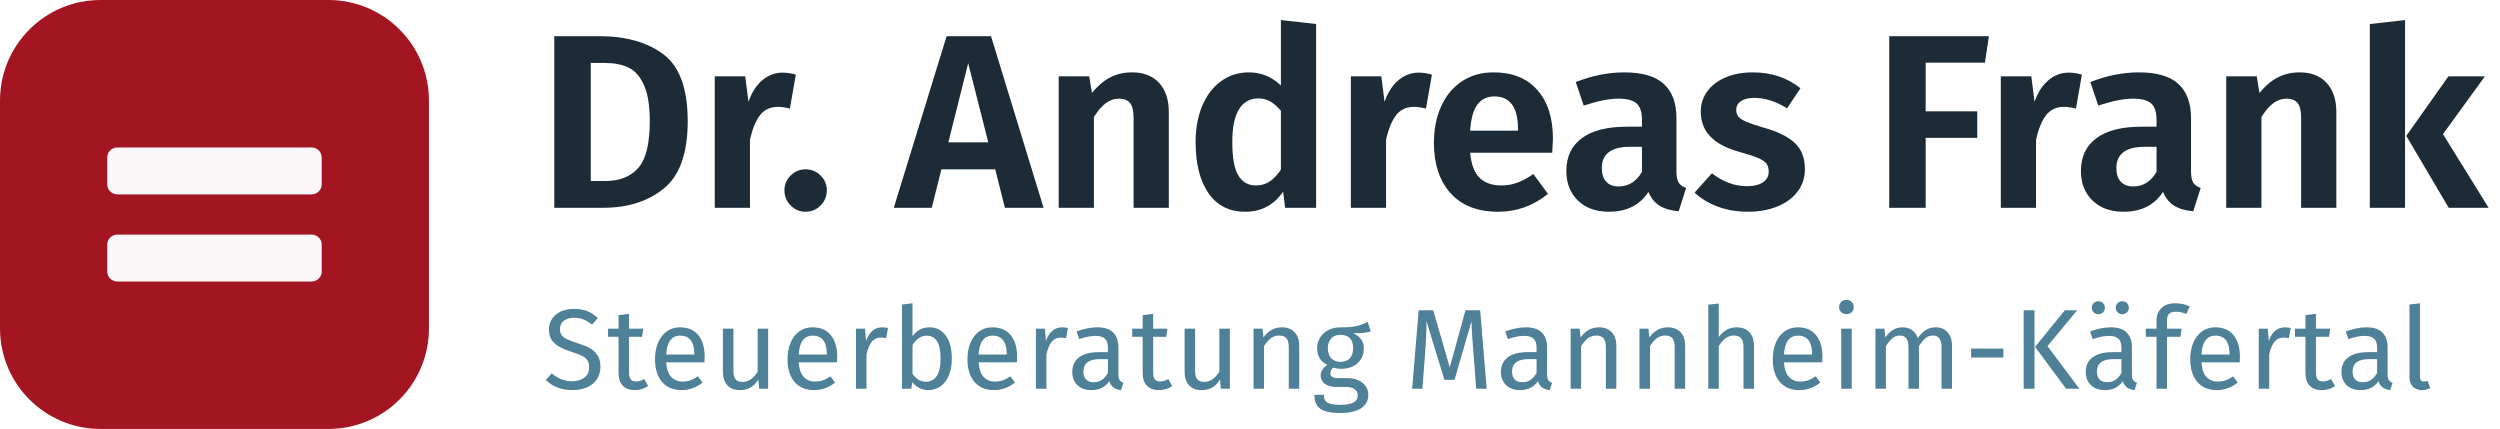
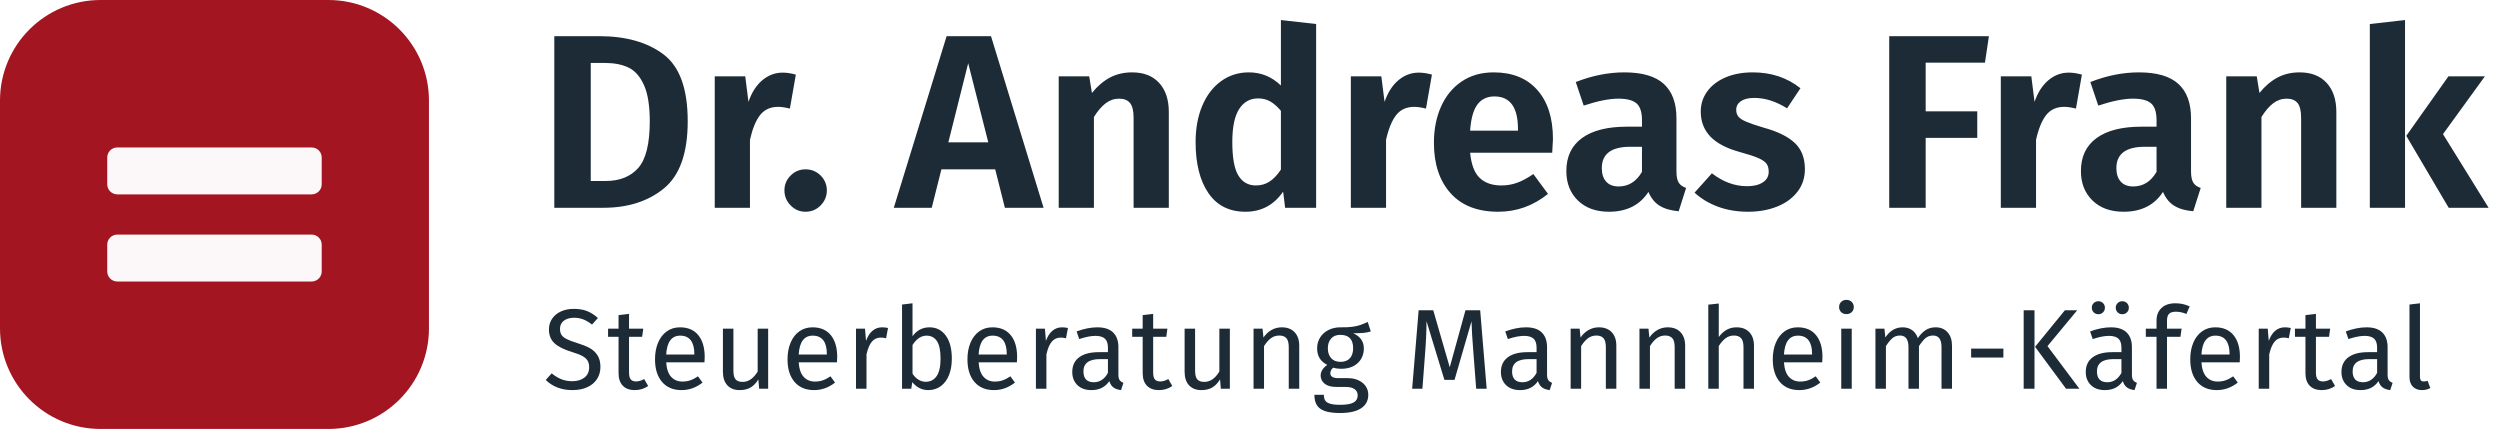
<svg xmlns="http://www.w3.org/2000/svg" viewBox="0 0 373.0 64" role="img" aria-labelledby="t">
  <rect width="64" height="64" rx="15" fill="#A31621" />
  <rect x="16" y="22" width="32" height="7" rx="1.5" fill="#FCF7F8" />
  <rect x="16" y="35" width="32" height="7" rx="1.5" fill="#FCF7F8" />
  <path fill="#1C2B36" d="M102.607 18.087Q102.607 25.191 99.073 28.096Q95.54 31.0 90.027 31.0H82.701V5.396H89.398Q95.392 5.396 98.999 8.116Q102.607 10.835 102.607 18.087ZM88.14 9.392V27.004H90.36Q93.505 27.004 95.225 25.062Q96.946 23.119 96.946 18.087Q96.946 14.609 96.076 12.685Q95.207 10.761 93.764 10.076Q92.321 9.392 90.249 9.392Z M118.739 11.131 117.851 16.2Q116.815 15.941 116.112 15.941Q114.373 15.941 113.411 17.162Q112.449 18.383 111.894 20.862V31.0H106.64V11.39H111.191L111.672 15.201Q112.375 13.129 113.725 11.982Q115.076 10.835 116.778 10.835Q117.666 10.835 118.739 11.131Z M123.364 28.41Q123.364 29.705 122.439 30.648Q121.514 31.592 120.182 31.592Q118.887 31.592 117.962 30.648Q117.037 29.705 117.037 28.41Q117.037 27.115 117.962 26.19Q118.887 25.265 120.182 25.265Q121.514 25.265 122.439 26.19Q123.364 27.115 123.364 28.41Z  M149.93 31.0 148.487 25.265H140.458L139.015 31.0H133.354L141.235 5.396H147.858L155.702 31.0ZM141.494 21.232H147.451L144.454 9.429Z M174.387 16.718V31.0H169.133V17.606Q169.133 16.015 168.596 15.368Q168.06 14.72 166.987 14.72Q165.877 14.72 164.971 15.405Q164.064 16.089 163.213 17.458V31.0H157.959V11.39H162.51L162.917 13.869Q164.138 12.352 165.6 11.575Q167.061 10.798 168.911 10.798Q171.501 10.798 172.944 12.371Q174.387 13.943 174.387 16.718Z M196.365 3.583V31.0H191.74L191.444 28.595Q189.372 31.592 185.82 31.592Q182.194 31.592 180.288 28.798Q178.383 26.005 178.383 21.195Q178.383 18.161 179.363 15.812Q180.344 13.462 182.157 12.13Q183.97 10.798 186.338 10.798Q189.076 10.798 191.111 12.759V2.991ZM191.111 25.302V16.533Q190.334 15.608 189.538 15.146Q188.743 14.683 187.707 14.683Q185.894 14.683 184.877 16.274Q183.859 17.865 183.859 21.195Q183.859 24.71 184.766 26.19Q185.672 27.67 187.374 27.67Q188.521 27.67 189.409 27.096Q190.297 26.523 191.111 25.302Z M213.644 11.131 212.756 16.2Q211.72 15.941 211.017 15.941Q209.278 15.941 208.316 17.162Q207.354 18.383 206.799 20.862V31.0H201.545V11.39H206.096L206.577 15.201Q207.28 13.129 208.63 11.982Q209.981 10.835 211.683 10.835Q212.571 10.835 213.644 11.131Z M231.589 22.786H219.342Q219.601 25.45 220.785 26.56Q221.969 27.67 224.004 27.67Q225.262 27.67 226.372 27.263Q227.482 26.856 228.777 25.968L230.96 28.928Q227.667 31.592 223.523 31.592Q218.898 31.592 216.419 28.817Q213.94 26.042 213.94 21.306Q213.94 18.309 214.994 15.923Q216.049 13.536 218.065 12.167Q220.082 10.798 222.857 10.798Q227.038 10.798 229.369 13.425Q231.7 16.052 231.7 20.751Q231.7 21.121 231.589 22.786ZM226.483 19.271Q226.483 14.387 222.968 14.387Q221.34 14.387 220.433 15.59Q219.527 16.792 219.342 19.493H226.483Z M251.569 28.04 250.459 31.518Q248.72 31.37 247.628 30.704Q246.537 30.038 245.945 28.632Q244.021 31.592 240.062 31.592Q237.139 31.592 235.418 29.909Q233.698 28.225 233.698 25.524Q233.698 22.305 236.029 20.603Q238.36 18.901 242.726 18.901H244.983V17.939Q244.983 16.126 244.169 15.423Q243.355 14.72 241.468 14.72Q239.396 14.72 236.288 15.756L235.104 12.241Q238.767 10.798 242.356 10.798Q246.352 10.798 248.239 12.519Q250.126 14.239 250.126 17.643V25.561Q250.126 26.708 250.459 27.244Q250.792 27.781 251.569 28.04ZM244.983 25.635V21.898H243.244Q238.989 21.898 238.989 25.08Q238.989 26.375 239.636 27.096Q240.284 27.818 241.505 27.818Q243.725 27.818 244.983 25.635Z M268.626 13.166 266.628 16.163Q264.149 14.609 261.744 14.609Q260.449 14.609 259.746 15.09Q259.043 15.571 259.043 16.385Q259.043 16.977 259.357 17.384Q259.672 17.791 260.541 18.161Q261.411 18.531 263.15 19.049Q266.258 19.9 267.775 21.325Q269.292 22.749 269.292 25.228Q269.292 27.189 268.163 28.632Q267.035 30.075 265.111 30.834Q263.187 31.592 260.819 31.592Q258.34 31.592 256.305 30.834Q254.27 30.075 252.827 28.743L255.417 25.857Q257.896 27.781 260.671 27.781Q262.151 27.781 263.02 27.207Q263.89 26.634 263.89 25.635Q263.89 24.858 263.557 24.414Q263.224 23.97 262.336 23.581Q261.448 23.193 259.561 22.675Q256.601 21.861 255.176 20.363Q253.752 18.864 253.752 16.644Q253.752 14.979 254.714 13.647Q255.676 12.315 257.433 11.557Q259.191 10.798 261.522 10.798Q265.666 10.798 268.626 13.166Z  M281.872 31.0V5.396H296.746L296.154 9.355H287.311V16.607H295.007V20.566H287.311V31.0Z M310.621 11.131 309.733 16.2Q308.697 15.941 307.994 15.941Q306.255 15.941 305.293 17.162Q304.331 18.383 303.776 20.862V31.0H298.522V11.39H303.073L303.554 15.201Q304.257 13.129 305.608 11.982Q306.958 10.835 308.66 10.835Q309.548 10.835 310.621 11.131Z M328.344 28.04 327.234 31.518Q325.495 31.37 324.404 30.704Q323.312 30.038 322.72 28.632Q320.796 31.592 316.837 31.592Q313.914 31.592 312.194 29.909Q310.473 28.225 310.473 25.524Q310.473 22.305 312.804 20.603Q315.135 18.901 319.501 18.901H321.758V17.939Q321.758 16.126 320.944 15.423Q320.13 14.72 318.243 14.72Q316.171 14.72 313.063 15.756L311.879 12.241Q315.542 10.798 319.131 10.798Q323.127 10.798 325.014 12.519Q326.901 14.239 326.901 17.643V25.561Q326.901 26.708 327.234 27.244Q327.567 27.781 328.344 28.04ZM321.758 25.635V21.898H320.019Q315.764 21.898 315.764 25.08Q315.764 26.375 316.412 27.096Q317.059 27.818 318.28 27.818Q320.5 27.818 321.758 25.635Z M348.583 16.718V31.0H343.329V17.606Q343.329 16.015 342.793 15.368Q342.256 14.72 341.183 14.72Q340.073 14.72 339.166 15.405Q338.26 16.089 337.409 17.458V31.0H332.155V11.39H336.706L337.113 13.869Q338.334 12.352 339.796 11.575Q341.257 10.798 343.107 10.798Q345.697 10.798 347.14 12.371Q348.583 13.943 348.583 16.718Z M358.832 2.991V31.0H353.578V3.583ZM370.746 11.39 364.493 20.011 371.301 31.0H365.344L359.017 20.27L365.307 11.39Z" />
-   <path fill="#4E8098" d="M89.211 47.443 88.327 48.429Q87.664 47.902 87.026 47.656Q86.389 47.409 85.658 47.409Q84.74 47.409 84.145 47.834Q83.55 48.259 83.55 49.075Q83.55 49.585 83.754 49.933Q83.958 50.282 84.511 50.571Q85.063 50.86 86.117 51.183Q87.222 51.523 87.953 51.914Q88.684 52.305 89.135 52.993Q89.585 53.682 89.585 54.736Q89.585 55.756 89.084 56.538Q88.582 57.32 87.638 57.762Q86.695 58.204 85.403 58.204Q82.972 58.204 81.425 56.691L82.309 55.705Q83.023 56.283 83.754 56.581Q84.485 56.878 85.386 56.878Q86.474 56.878 87.188 56.343Q87.902 55.807 87.902 54.787Q87.902 54.209 87.681 53.827Q87.46 53.444 86.924 53.138Q86.389 52.832 85.369 52.526Q83.567 51.982 82.734 51.217Q81.901 50.452 81.901 49.143Q81.901 48.259 82.368 47.562Q82.836 46.865 83.678 46.474Q84.519 46.083 85.59 46.083Q86.763 46.083 87.596 46.414Q88.429 46.746 89.211 47.443Z M96.708 57.592Q95.824 58.204 94.702 58.204Q93.563 58.204 92.925 57.55Q92.288 56.895 92.288 55.654V50.248H90.724V49.041H92.288V47.018L93.852 46.831V49.041H95.977L95.807 50.248H93.852V55.586Q93.852 56.283 94.099 56.597Q94.345 56.912 94.923 56.912Q95.45 56.912 96.113 56.555Z M105.106 54.056H99.394Q99.496 55.535 100.142 56.232Q100.788 56.929 101.808 56.929Q102.454 56.929 102.998 56.742Q103.542 56.555 104.137 56.147L104.817 57.082Q103.389 58.204 101.689 58.204Q99.819 58.204 98.773 56.98Q97.728 55.756 97.728 53.614Q97.728 52.22 98.178 51.141Q98.629 50.061 99.471 49.449Q100.312 48.837 101.451 48.837Q103.236 48.837 104.188 50.01Q105.14 51.183 105.14 53.257Q105.14 53.648 105.106 54.056ZM103.593 52.798Q103.593 51.472 103.066 50.775Q102.539 50.078 101.485 50.078Q99.564 50.078 99.394 52.9H103.593Z M114.609 58.0H113.266L113.147 56.606Q112.637 57.439 111.974 57.822Q111.311 58.204 110.359 58.204Q109.186 58.204 108.523 57.49Q107.86 56.776 107.86 55.467V49.041H109.424V55.297Q109.424 56.215 109.747 56.597Q110.07 56.98 110.801 56.98Q112.11 56.98 113.045 55.433V49.041H114.609Z M124.877 54.056H119.165Q119.267 55.535 119.913 56.232Q120.559 56.929 121.579 56.929Q122.225 56.929 122.769 56.742Q123.313 56.555 123.908 56.147L124.588 57.082Q123.16 58.204 121.46 58.204Q119.59 58.204 118.544 56.98Q117.499 55.756 117.499 53.614Q117.499 52.22 117.95 51.141Q118.4 50.061 119.242 49.449Q120.083 48.837 121.222 48.837Q123.007 48.837 123.959 50.01Q124.911 51.183 124.911 53.257Q124.911 53.648 124.877 54.056ZM123.364 52.798Q123.364 51.472 122.837 50.775Q122.31 50.078 121.256 50.078Q119.335 50.078 119.165 52.9H123.364Z M132.493 48.939 132.204 50.469Q131.796 50.367 131.422 50.367Q130.589 50.367 130.079 50.979Q129.569 51.591 129.28 52.883V58.0H127.716V49.041H129.059L129.212 50.86Q129.569 49.857 130.181 49.347Q130.793 48.837 131.609 48.837Q132.085 48.837 132.493 48.939Z M142.013 53.512Q142.013 54.906 141.588 55.968Q141.163 57.031 140.364 57.617Q139.565 58.204 138.494 58.204Q137.083 58.204 136.114 57.014L135.961 58.0H134.584V45.437L136.148 45.25V50.163Q137.117 48.837 138.681 48.837Q140.211 48.837 141.112 50.07Q142.013 51.302 142.013 53.512ZM140.33 53.512Q140.33 51.693 139.786 50.886Q139.242 50.078 138.239 50.078Q137.049 50.078 136.148 51.472V55.756Q136.505 56.317 137.024 56.64Q137.542 56.963 138.12 56.963Q139.157 56.963 139.743 56.121Q140.33 55.28 140.33 53.512Z M151.72 54.056H146.008Q146.11 55.535 146.756 56.232Q147.402 56.929 148.422 56.929Q149.068 56.929 149.612 56.742Q150.156 56.555 150.751 56.147L151.431 57.082Q150.003 58.204 148.303 58.204Q146.433 58.204 145.387 56.98Q144.342 55.756 144.342 53.614Q144.342 52.22 144.792 51.141Q145.243 50.061 146.084 49.449Q146.926 48.837 148.065 48.837Q149.85 48.837 150.802 50.01Q151.754 51.183 151.754 53.257Q151.754 53.648 151.72 54.056ZM150.207 52.798Q150.207 51.472 149.68 50.775Q149.153 50.078 148.099 50.078Q146.178 50.078 146.008 52.9H150.207Z M159.336 48.939 159.047 50.469Q158.639 50.367 158.265 50.367Q157.432 50.367 156.922 50.979Q156.412 51.591 156.123 52.883V58.0H154.559V49.041H155.902L156.055 50.86Q156.412 49.857 157.024 49.347Q157.636 48.837 158.452 48.837Q158.928 48.837 159.336 48.939Z M167.615 57.116 167.258 58.204Q166.561 58.119 166.136 57.813Q165.711 57.507 165.507 56.861Q164.606 58.204 162.838 58.204Q161.512 58.204 160.747 57.456Q159.982 56.708 159.982 55.501Q159.982 54.073 161.01 53.308Q162.039 52.543 163.926 52.543H165.303V51.88Q165.303 50.928 164.844 50.52Q164.385 50.112 163.433 50.112Q162.447 50.112 161.019 50.588L160.628 49.449Q162.294 48.837 163.722 48.837Q165.303 48.837 166.085 49.611Q166.867 50.384 166.867 51.812V55.909Q166.867 56.453 167.054 56.716Q167.241 56.98 167.615 57.116ZM165.303 55.637V53.58H164.13Q161.648 53.58 161.648 55.416Q161.648 56.215 162.039 56.623Q162.43 57.031 163.195 57.031Q164.538 57.031 165.303 55.637Z M174.908 57.592Q174.024 58.204 172.902 58.204Q171.763 58.204 171.126 57.55Q170.488 56.895 170.488 55.654V50.248H168.924V49.041H170.488V47.018L172.052 46.831V49.041H174.177L174.007 50.248H172.052V55.586Q172.052 56.283 172.299 56.597Q172.545 56.912 173.123 56.912Q173.65 56.912 174.313 56.555Z M183.493 58.0H182.15L182.031 56.606Q181.521 57.439 180.858 57.822Q180.195 58.204 179.243 58.204Q178.07 58.204 177.407 57.49Q176.744 56.776 176.744 55.467V49.041H178.308V55.297Q178.308 56.215 178.631 56.597Q178.954 56.98 179.685 56.98Q180.994 56.98 181.929 55.433V49.041H183.493Z M193.846 51.574V58.0H192.282V51.795Q192.282 50.843 191.925 50.452Q191.568 50.061 190.871 50.061Q190.157 50.061 189.613 50.469Q189.069 50.877 188.593 51.642V58.0H187.029V49.041H188.372L188.508 50.367Q188.984 49.653 189.689 49.245Q190.395 48.837 191.245 48.837Q192.469 48.837 193.157 49.568Q193.846 50.299 193.846 51.574Z M204.522 49.449Q204.012 49.619 203.4 49.67Q202.788 49.721 201.904 49.721Q203.485 50.435 203.485 51.982Q203.485 53.325 202.567 54.175Q201.649 55.025 200.068 55.025Q199.456 55.025 198.929 54.855Q198.725 54.991 198.606 55.221Q198.487 55.45 198.487 55.688Q198.487 56.419 199.66 56.419H201.088Q201.989 56.419 202.686 56.742Q203.383 57.065 203.766 57.626Q204.148 58.187 204.148 58.901Q204.148 60.21 203.077 60.916Q202.006 61.621 199.949 61.621Q198.504 61.621 197.663 61.324Q196.821 61.026 196.464 60.431Q196.107 59.836 196.107 58.901H197.518Q197.518 59.445 197.722 59.76Q197.926 60.074 198.453 60.236Q198.98 60.397 199.949 60.397Q201.36 60.397 201.964 60.049Q202.567 59.7 202.567 59.003Q202.567 58.374 202.091 58.051Q201.615 57.728 200.765 57.728H199.354Q198.215 57.728 197.629 57.243Q197.042 56.759 197.042 56.028Q197.042 55.586 197.297 55.178Q197.552 54.77 198.028 54.447Q197.246 54.039 196.881 53.436Q196.515 52.832 196.515 51.965Q196.515 51.064 196.966 50.35Q197.416 49.636 198.207 49.236Q198.997 48.837 199.966 48.837Q201.02 48.854 201.734 48.761Q202.448 48.667 202.916 48.505Q203.383 48.344 204.063 48.038ZM198.113 51.965Q198.113 52.883 198.606 53.436Q199.099 53.988 200 53.988Q200.918 53.988 201.403 53.453Q201.887 52.917 201.887 51.948Q201.887 49.959 199.966 49.959Q199.082 49.959 198.598 50.511Q198.113 51.064 198.113 51.965Z  M221.811 58.0H220.247L219.839 52.713Q219.584 49.602 219.55 47.936L217.017 56.674H215.504L212.835 47.919Q212.835 50.044 212.614 52.832L212.223 58.0H210.693L211.662 46.287H213.838L216.303 54.804L218.649 46.287H220.842Z M231.569 57.116 231.212 58.204Q230.515 58.119 230.09 57.813Q229.665 57.507 229.461 56.861Q228.56 58.204 226.792 58.204Q225.466 58.204 224.701 57.456Q223.936 56.708 223.936 55.501Q223.936 54.073 224.965 53.308Q225.993 52.543 227.88 52.543H229.257V51.88Q229.257 50.928 228.798 50.52Q228.339 50.112 227.387 50.112Q226.401 50.112 224.973 50.588L224.582 49.449Q226.248 48.837 227.676 48.837Q229.257 48.837 230.039 49.611Q230.821 50.384 230.821 51.812V55.909Q230.821 56.453 231.008 56.716Q231.195 56.98 231.569 57.116ZM229.257 55.637V53.58H228.084Q225.602 53.58 225.602 55.416Q225.602 56.215 225.993 56.623Q226.384 57.031 227.149 57.031Q228.492 57.031 229.257 55.637Z M241.157 51.574V58.0H239.593V51.795Q239.593 50.843 239.236 50.452Q238.879 50.061 238.182 50.061Q237.468 50.061 236.924 50.469Q236.38 50.877 235.904 51.642V58.0H234.34V49.041H235.683L235.819 50.367Q236.295 49.653 237.001 49.245Q237.706 48.837 238.556 48.837Q239.78 48.837 240.469 49.568Q241.157 50.299 241.157 51.574Z M251.425 51.574V58.0H249.861V51.795Q249.861 50.843 249.504 50.452Q249.147 50.061 248.45 50.061Q247.736 50.061 247.192 50.469Q246.648 50.877 246.172 51.642V58.0H244.608V49.041H245.951L246.087 50.367Q246.563 49.653 247.269 49.245Q247.974 48.837 248.824 48.837Q250.048 48.837 250.737 49.568Q251.425 50.299 251.425 51.574Z M261.693 51.574V58.0H260.129V51.795Q260.129 50.843 259.764 50.452Q259.398 50.061 258.701 50.061Q258.004 50.061 257.46 50.469Q256.916 50.877 256.44 51.625V58.0H254.876V45.454L256.44 45.284V50.282Q257.494 48.837 259.092 48.837Q260.316 48.837 261.005 49.568Q261.693 50.299 261.693 51.574Z M271.876 54.056H266.164Q266.266 55.535 266.912 56.232Q267.558 56.929 268.578 56.929Q269.224 56.929 269.768 56.742Q270.312 56.555 270.907 56.147L271.587 57.082Q270.159 58.204 268.459 58.204Q266.589 58.204 265.543 56.98Q264.498 55.756 264.498 53.614Q264.498 52.22 264.948 51.141Q265.399 50.061 266.24 49.449Q267.082 48.837 268.221 48.837Q270.006 48.837 270.958 50.01Q271.91 51.183 271.91 53.257Q271.91 53.648 271.876 54.056ZM270.363 52.798Q270.363 51.472 269.836 50.775Q269.309 50.078 268.255 50.078Q266.334 50.078 266.164 52.9H270.363Z M276.279 49.041V58.0H274.715V49.041ZM276.585 45.811Q276.585 46.27 276.279 46.567Q275.973 46.865 275.48 46.865Q275.004 46.865 274.698 46.567Q274.392 46.27 274.392 45.811Q274.392 45.352 274.698 45.046Q275.004 44.74 275.48 44.74Q275.973 44.74 276.279 45.046Q276.585 45.352 276.585 45.811Z M291.239 51.574V58.0H289.675V51.795Q289.675 50.061 288.417 50.061Q287.754 50.061 287.295 50.444Q286.836 50.826 286.309 51.642V58.0H284.745V51.795Q284.745 50.061 283.487 50.061Q282.807 50.061 282.348 50.452Q281.889 50.843 281.379 51.642V58.0H279.815V49.041H281.158L281.294 50.35Q282.297 48.837 283.878 48.837Q284.711 48.837 285.298 49.262Q285.884 49.687 286.139 50.452Q286.666 49.67 287.304 49.254Q287.941 48.837 288.808 48.837Q289.913 48.837 290.576 49.577Q291.239 50.316 291.239 51.574Z M294.095 53.342V52.016H298.906V53.342Z M303.547 46.287V58.0H301.932V46.287ZM309.922 46.287 305.485 51.642 310.245 58.0H308.256L303.632 51.744L308.086 46.287Z M318.83 57.116 318.473 58.204Q317.776 58.119 317.351 57.813Q316.926 57.507 316.722 56.861Q315.821 58.204 314.053 58.204Q312.727 58.204 311.962 57.456Q311.197 56.708 311.197 55.501Q311.197 54.073 312.226 53.308Q313.254 52.543 315.141 52.543H316.518V51.88Q316.518 50.928 316.059 50.52Q315.6 50.112 314.648 50.112Q313.662 50.112 312.234 50.588L311.843 49.449Q313.509 48.837 314.937 48.837Q316.518 48.837 317.3 49.611Q318.082 50.384 318.082 51.812V55.909Q318.082 56.453 318.269 56.716Q318.456 56.98 318.83 57.116ZM316.518 55.637V53.58H315.345Q312.863 53.58 312.863 55.416Q312.863 56.215 313.254 56.623Q313.645 57.031 314.41 57.031Q315.753 57.031 316.518 55.637ZM314.053 45.913Q314.053 46.321 313.773 46.602Q313.492 46.882 313.084 46.882Q312.659 46.882 312.379 46.602Q312.098 46.321 312.098 45.913Q312.098 45.505 312.379 45.224Q312.659 44.944 313.084 44.944Q313.492 44.944 313.773 45.224Q314.053 45.505 314.053 45.913ZM317.623 45.913Q317.623 46.321 317.343 46.602Q317.062 46.882 316.637 46.882Q316.229 46.882 315.949 46.602Q315.668 46.321 315.668 45.913Q315.668 45.505 315.949 45.224Q316.229 44.944 316.637 44.944Q317.062 44.944 317.343 45.224Q317.623 45.505 317.623 45.913Z M323.318 47.8V49.041H325.494L325.324 50.248H323.318V58.0H321.754V50.248H320.156V49.041H321.754V47.817Q321.754 46.661 322.493 45.956Q323.233 45.25 324.559 45.25Q325.171 45.25 325.655 45.361Q326.14 45.471 326.701 45.709L326.208 46.848Q325.443 46.508 324.644 46.508Q323.93 46.508 323.624 46.822Q323.318 47.137 323.318 47.8Z M334.164 54.056H328.452Q328.554 55.535 329.2 56.232Q329.846 56.929 330.866 56.929Q331.512 56.929 332.056 56.742Q332.6 56.555 333.195 56.147L333.875 57.082Q332.447 58.204 330.747 58.204Q328.877 58.204 327.832 56.98Q326.786 55.756 326.786 53.614Q326.786 52.22 327.236 51.141Q327.687 50.061 328.529 49.449Q329.37 48.837 330.509 48.837Q332.294 48.837 333.246 50.01Q334.198 51.183 334.198 53.257Q334.198 53.648 334.164 54.056ZM332.651 52.798Q332.651 51.472 332.124 50.775Q331.597 50.078 330.543 50.078Q328.622 50.078 328.452 52.9H332.651Z M341.78 48.939 341.491 50.469Q341.083 50.367 340.709 50.367Q339.876 50.367 339.366 50.979Q338.856 51.591 338.567 52.883V58.0H337.003V49.041H338.346L338.499 50.86Q338.856 49.857 339.468 49.347Q340.08 48.837 340.896 48.837Q341.372 48.837 341.78 48.939Z M348.393 57.592Q347.509 58.204 346.387 58.204Q345.248 58.204 344.611 57.55Q343.973 56.895 343.973 55.654V50.248H342.409V49.041H343.973V47.018L345.537 46.831V49.041H347.662L347.492 50.248H345.537V55.586Q345.537 56.283 345.784 56.597Q346.03 56.912 346.608 56.912Q347.135 56.912 347.798 56.555Z M356.978 57.116 356.621 58.204Q355.924 58.119 355.499 57.813Q355.074 57.507 354.87 56.861Q353.969 58.204 352.201 58.204Q350.875 58.204 350.11 57.456Q349.345 56.708 349.345 55.501Q349.345 54.073 350.374 53.308Q351.402 52.543 353.289 52.543H354.666V51.88Q354.666 50.928 354.207 50.52Q353.748 50.112 352.796 50.112Q351.81 50.112 350.382 50.588L349.991 49.449Q351.657 48.837 353.085 48.837Q354.666 48.837 355.448 49.611Q356.23 50.384 356.23 51.812V55.909Q356.23 56.453 356.417 56.716Q356.604 56.98 356.978 57.116ZM354.666 55.637V53.58H353.493Q351.011 53.58 351.011 55.416Q351.011 56.215 351.402 56.623Q351.793 57.031 352.558 57.031Q353.901 57.031 354.666 55.637Z M359.494 56.232V45.437L361.058 45.25V56.198Q361.058 56.572 361.185 56.742Q361.313 56.912 361.619 56.912Q361.942 56.912 362.197 56.81L362.605 57.898Q362.044 58.204 361.364 58.204Q360.497 58.204 359.995 57.686Q359.494 57.167 359.494 56.232Z" />
+   <path fill="#1C2B36" d="M89.211 47.443 88.327 48.429Q87.664 47.902 87.026 47.656Q86.389 47.409 85.658 47.409Q84.74 47.409 84.145 47.834Q83.55 48.259 83.55 49.075Q83.55 49.585 83.754 49.933Q83.958 50.282 84.511 50.571Q85.063 50.86 86.117 51.183Q87.222 51.523 87.953 51.914Q88.684 52.305 89.135 52.993Q89.585 53.682 89.585 54.736Q89.585 55.756 89.084 56.538Q88.582 57.32 87.638 57.762Q86.695 58.204 85.403 58.204Q82.972 58.204 81.425 56.691L82.309 55.705Q83.023 56.283 83.754 56.581Q84.485 56.878 85.386 56.878Q86.474 56.878 87.188 56.343Q87.902 55.807 87.902 54.787Q87.902 54.209 87.681 53.827Q87.46 53.444 86.924 53.138Q86.389 52.832 85.369 52.526Q83.567 51.982 82.734 51.217Q81.901 50.452 81.901 49.143Q81.901 48.259 82.368 47.562Q82.836 46.865 83.678 46.474Q84.519 46.083 85.59 46.083Q86.763 46.083 87.596 46.414Q88.429 46.746 89.211 47.443Z M96.708 57.592Q95.824 58.204 94.702 58.204Q93.563 58.204 92.925 57.55Q92.288 56.895 92.288 55.654V50.248H90.724V49.041H92.288V47.018L93.852 46.831V49.041H95.977L95.807 50.248H93.852V55.586Q93.852 56.283 94.099 56.597Q94.345 56.912 94.923 56.912Q95.45 56.912 96.113 56.555Z M105.106 54.056H99.394Q99.496 55.535 100.142 56.232Q100.788 56.929 101.808 56.929Q102.454 56.929 102.998 56.742Q103.542 56.555 104.137 56.147L104.817 57.082Q103.389 58.204 101.689 58.204Q99.819 58.204 98.773 56.98Q97.728 55.756 97.728 53.614Q97.728 52.22 98.178 51.141Q98.629 50.061 99.471 49.449Q100.312 48.837 101.451 48.837Q103.236 48.837 104.188 50.01Q105.14 51.183 105.14 53.257Q105.14 53.648 105.106 54.056ZM103.593 52.798Q103.593 51.472 103.066 50.775Q102.539 50.078 101.485 50.078Q99.564 50.078 99.394 52.9H103.593Z M114.609 58.0H113.266L113.147 56.606Q112.637 57.439 111.974 57.822Q111.311 58.204 110.359 58.204Q109.186 58.204 108.523 57.49Q107.86 56.776 107.86 55.467V49.041H109.424V55.297Q109.424 56.215 109.747 56.597Q110.07 56.98 110.801 56.98Q112.11 56.98 113.045 55.433V49.041H114.609Z M124.877 54.056H119.165Q119.267 55.535 119.913 56.232Q120.559 56.929 121.579 56.929Q122.225 56.929 122.769 56.742Q123.313 56.555 123.908 56.147L124.588 57.082Q123.16 58.204 121.46 58.204Q119.59 58.204 118.544 56.98Q117.499 55.756 117.499 53.614Q117.499 52.22 117.95 51.141Q118.4 50.061 119.242 49.449Q120.083 48.837 121.222 48.837Q123.007 48.837 123.959 50.01Q124.911 51.183 124.911 53.257Q124.911 53.648 124.877 54.056ZM123.364 52.798Q123.364 51.472 122.837 50.775Q122.31 50.078 121.256 50.078Q119.335 50.078 119.165 52.9H123.364Z M132.493 48.939 132.204 50.469Q131.796 50.367 131.422 50.367Q130.589 50.367 130.079 50.979Q129.569 51.591 129.28 52.883V58.0H127.716V49.041H129.059L129.212 50.86Q129.569 49.857 130.181 49.347Q130.793 48.837 131.609 48.837Q132.085 48.837 132.493 48.939Z M142.013 53.512Q142.013 54.906 141.588 55.968Q141.163 57.031 140.364 57.617Q139.565 58.204 138.494 58.204Q137.083 58.204 136.114 57.014L135.961 58.0H134.584V45.437L136.148 45.25V50.163Q137.117 48.837 138.681 48.837Q140.211 48.837 141.112 50.07Q142.013 51.302 142.013 53.512ZM140.33 53.512Q140.33 51.693 139.786 50.886Q139.242 50.078 138.239 50.078Q137.049 50.078 136.148 51.472V55.756Q136.505 56.317 137.024 56.64Q137.542 56.963 138.12 56.963Q139.157 56.963 139.743 56.121Q140.33 55.28 140.33 53.512Z M151.72 54.056H146.008Q146.11 55.535 146.756 56.232Q147.402 56.929 148.422 56.929Q149.068 56.929 149.612 56.742Q150.156 56.555 150.751 56.147L151.431 57.082Q150.003 58.204 148.303 58.204Q146.433 58.204 145.387 56.98Q144.342 55.756 144.342 53.614Q144.342 52.22 144.792 51.141Q145.243 50.061 146.084 49.449Q146.926 48.837 148.065 48.837Q149.85 48.837 150.802 50.01Q151.754 51.183 151.754 53.257Q151.754 53.648 151.72 54.056ZM150.207 52.798Q150.207 51.472 149.68 50.775Q149.153 50.078 148.099 50.078Q146.178 50.078 146.008 52.9H150.207Z M159.336 48.939 159.047 50.469Q158.639 50.367 158.265 50.367Q157.432 50.367 156.922 50.979Q156.412 51.591 156.123 52.883V58.0H154.559V49.041H155.902L156.055 50.86Q156.412 49.857 157.024 49.347Q157.636 48.837 158.452 48.837Q158.928 48.837 159.336 48.939Z M167.615 57.116 167.258 58.204Q166.561 58.119 166.136 57.813Q165.711 57.507 165.507 56.861Q164.606 58.204 162.838 58.204Q161.512 58.204 160.747 57.456Q159.982 56.708 159.982 55.501Q159.982 54.073 161.01 53.308Q162.039 52.543 163.926 52.543H165.303V51.88Q165.303 50.928 164.844 50.52Q164.385 50.112 163.433 50.112Q162.447 50.112 161.019 50.588L160.628 49.449Q162.294 48.837 163.722 48.837Q165.303 48.837 166.085 49.611Q166.867 50.384 166.867 51.812V55.909Q166.867 56.453 167.054 56.716Q167.241 56.98 167.615 57.116ZM165.303 55.637V53.58H164.13Q161.648 53.58 161.648 55.416Q161.648 56.215 162.039 56.623Q162.43 57.031 163.195 57.031Q164.538 57.031 165.303 55.637Z M174.908 57.592Q174.024 58.204 172.902 58.204Q171.763 58.204 171.126 57.55Q170.488 56.895 170.488 55.654V50.248H168.924V49.041H170.488V47.018L172.052 46.831V49.041H174.177L174.007 50.248H172.052V55.586Q172.052 56.283 172.299 56.597Q172.545 56.912 173.123 56.912Q173.65 56.912 174.313 56.555Z M183.493 58.0H182.15L182.031 56.606Q181.521 57.439 180.858 57.822Q180.195 58.204 179.243 58.204Q178.07 58.204 177.407 57.49Q176.744 56.776 176.744 55.467V49.041H178.308V55.297Q178.308 56.215 178.631 56.597Q178.954 56.98 179.685 56.98Q180.994 56.98 181.929 55.433V49.041H183.493Z M193.846 51.574V58.0H192.282V51.795Q192.282 50.843 191.925 50.452Q191.568 50.061 190.871 50.061Q190.157 50.061 189.613 50.469Q189.069 50.877 188.593 51.642V58.0H187.029V49.041H188.372L188.508 50.367Q188.984 49.653 189.689 49.245Q190.395 48.837 191.245 48.837Q192.469 48.837 193.157 49.568Q193.846 50.299 193.846 51.574Z M204.522 49.449Q204.012 49.619 203.4 49.67Q202.788 49.721 201.904 49.721Q203.485 50.435 203.485 51.982Q203.485 53.325 202.567 54.175Q201.649 55.025 200.068 55.025Q199.456 55.025 198.929 54.855Q198.725 54.991 198.606 55.221Q198.487 55.45 198.487 55.688Q198.487 56.419 199.66 56.419H201.088Q201.989 56.419 202.686 56.742Q203.383 57.065 203.766 57.626Q204.148 58.187 204.148 58.901Q204.148 60.21 203.077 60.916Q202.006 61.621 199.949 61.621Q198.504 61.621 197.663 61.324Q196.821 61.026 196.464 60.431Q196.107 59.836 196.107 58.901H197.518Q197.518 59.445 197.722 59.76Q197.926 60.074 198.453 60.236Q198.98 60.397 199.949 60.397Q201.36 60.397 201.964 60.049Q202.567 59.7 202.567 59.003Q202.567 58.374 202.091 58.051Q201.615 57.728 200.765 57.728H199.354Q198.215 57.728 197.629 57.243Q197.042 56.759 197.042 56.028Q197.042 55.586 197.297 55.178Q197.552 54.77 198.028 54.447Q197.246 54.039 196.881 53.436Q196.515 52.832 196.515 51.965Q196.515 51.064 196.966 50.35Q197.416 49.636 198.207 49.236Q198.997 48.837 199.966 48.837Q201.02 48.854 201.734 48.761Q202.448 48.667 202.916 48.505Q203.383 48.344 204.063 48.038ZM198.113 51.965Q198.113 52.883 198.606 53.436Q199.099 53.988 200 53.988Q200.918 53.988 201.403 53.453Q201.887 52.917 201.887 51.948Q201.887 49.959 199.966 49.959Q199.082 49.959 198.598 50.511Q198.113 51.064 198.113 51.965Z  M221.811 58.0H220.247L219.839 52.713Q219.584 49.602 219.55 47.936L217.017 56.674H215.504L212.835 47.919Q212.835 50.044 212.614 52.832L212.223 58.0H210.693L211.662 46.287H213.838L216.303 54.804L218.649 46.287H220.842Z M231.569 57.116 231.212 58.204Q230.515 58.119 230.09 57.813Q229.665 57.507 229.461 56.861Q228.56 58.204 226.792 58.204Q225.466 58.204 224.701 57.456Q223.936 56.708 223.936 55.501Q223.936 54.073 224.965 53.308Q225.993 52.543 227.88 52.543H229.257V51.88Q229.257 50.928 228.798 50.52Q228.339 50.112 227.387 50.112Q226.401 50.112 224.973 50.588L224.582 49.449Q226.248 48.837 227.676 48.837Q229.257 48.837 230.039 49.611Q230.821 50.384 230.821 51.812V55.909Q230.821 56.453 231.008 56.716Q231.195 56.98 231.569 57.116ZM229.257 55.637V53.58H228.084Q225.602 53.58 225.602 55.416Q225.602 56.215 225.993 56.623Q226.384 57.031 227.149 57.031Q228.492 57.031 229.257 55.637Z M241.157 51.574V58.0H239.593V51.795Q239.593 50.843 239.236 50.452Q238.879 50.061 238.182 50.061Q237.468 50.061 236.924 50.469Q236.38 50.877 235.904 51.642V58.0H234.34V49.041H235.683L235.819 50.367Q236.295 49.653 237.001 49.245Q237.706 48.837 238.556 48.837Q239.78 48.837 240.469 49.568Q241.157 50.299 241.157 51.574Z M251.425 51.574V58.0H249.861V51.795Q249.861 50.843 249.504 50.452Q249.147 50.061 248.45 50.061Q247.736 50.061 247.192 50.469Q246.648 50.877 246.172 51.642V58.0H244.608V49.041H245.951L246.087 50.367Q246.563 49.653 247.269 49.245Q247.974 48.837 248.824 48.837Q250.048 48.837 250.737 49.568Q251.425 50.299 251.425 51.574Z M261.693 51.574V58.0H260.129V51.795Q260.129 50.843 259.764 50.452Q259.398 50.061 258.701 50.061Q258.004 50.061 257.46 50.469Q256.916 50.877 256.44 51.625V58.0H254.876V45.454L256.44 45.284V50.282Q257.494 48.837 259.092 48.837Q260.316 48.837 261.005 49.568Q261.693 50.299 261.693 51.574Z M271.876 54.056H266.164Q266.266 55.535 266.912 56.232Q267.558 56.929 268.578 56.929Q269.224 56.929 269.768 56.742Q270.312 56.555 270.907 56.147L271.587 57.082Q270.159 58.204 268.459 58.204Q266.589 58.204 265.543 56.98Q264.498 55.756 264.498 53.614Q264.498 52.22 264.948 51.141Q265.399 50.061 266.24 49.449Q267.082 48.837 268.221 48.837Q270.006 48.837 270.958 50.01Q271.91 51.183 271.91 53.257Q271.91 53.648 271.876 54.056ZM270.363 52.798Q270.363 51.472 269.836 50.775Q269.309 50.078 268.255 50.078Q266.334 50.078 266.164 52.9H270.363Z M276.279 49.041V58.0H274.715V49.041ZM276.585 45.811Q276.585 46.27 276.279 46.567Q275.973 46.865 275.48 46.865Q275.004 46.865 274.698 46.567Q274.392 46.27 274.392 45.811Q274.392 45.352 274.698 45.046Q275.004 44.74 275.48 44.74Q275.973 44.74 276.279 45.046Q276.585 45.352 276.585 45.811Z M291.239 51.574V58.0H289.675V51.795Q289.675 50.061 288.417 50.061Q287.754 50.061 287.295 50.444Q286.836 50.826 286.309 51.642V58.0H284.745V51.795Q284.745 50.061 283.487 50.061Q282.807 50.061 282.348 50.452Q281.889 50.843 281.379 51.642V58.0H279.815V49.041H281.158L281.294 50.35Q282.297 48.837 283.878 48.837Q284.711 48.837 285.298 49.262Q285.884 49.687 286.139 50.452Q286.666 49.67 287.304 49.254Q287.941 48.837 288.808 48.837Q289.913 48.837 290.576 49.577Q291.239 50.316 291.239 51.574Z M294.095 53.342V52.016H298.906V53.342Z M303.547 46.287V58.0H301.932V46.287ZM309.922 46.287 305.485 51.642 310.245 58.0H308.256L303.632 51.744L308.086 46.287Z M318.83 57.116 318.473 58.204Q317.776 58.119 317.351 57.813Q316.926 57.507 316.722 56.861Q315.821 58.204 314.053 58.204Q312.727 58.204 311.962 57.456Q311.197 56.708 311.197 55.501Q311.197 54.073 312.226 53.308Q313.254 52.543 315.141 52.543H316.518V51.88Q316.518 50.928 316.059 50.52Q315.6 50.112 314.648 50.112Q313.662 50.112 312.234 50.588L311.843 49.449Q313.509 48.837 314.937 48.837Q316.518 48.837 317.3 49.611Q318.082 50.384 318.082 51.812V55.909Q318.082 56.453 318.269 56.716Q318.456 56.98 318.83 57.116ZM316.518 55.637V53.58H315.345Q312.863 53.58 312.863 55.416Q312.863 56.215 313.254 56.623Q313.645 57.031 314.41 57.031Q315.753 57.031 316.518 55.637ZM314.053 45.913Q314.053 46.321 313.773 46.602Q313.492 46.882 313.084 46.882Q312.659 46.882 312.379 46.602Q312.098 46.321 312.098 45.913Q312.098 45.505 312.379 45.224Q312.659 44.944 313.084 44.944Q313.492 44.944 313.773 45.224Q314.053 45.505 314.053 45.913ZM317.623 45.913Q317.623 46.321 317.343 46.602Q317.062 46.882 316.637 46.882Q316.229 46.882 315.949 46.602Q315.668 46.321 315.668 45.913Q315.668 45.505 315.949 45.224Q316.229 44.944 316.637 44.944Q317.062 44.944 317.343 45.224Q317.623 45.505 317.623 45.913Z M323.318 47.8V49.041H325.494L325.324 50.248H323.318V58.0H321.754V50.248H320.156V49.041H321.754V47.817Q321.754 46.661 322.493 45.956Q323.233 45.25 324.559 45.25Q325.171 45.25 325.655 45.361Q326.14 45.471 326.701 45.709L326.208 46.848Q325.443 46.508 324.644 46.508Q323.93 46.508 323.624 46.822Q323.318 47.137 323.318 47.8Z M334.164 54.056H328.452Q328.554 55.535 329.2 56.232Q329.846 56.929 330.866 56.929Q331.512 56.929 332.056 56.742Q332.6 56.555 333.195 56.147L333.875 57.082Q332.447 58.204 330.747 58.204Q328.877 58.204 327.832 56.98Q326.786 55.756 326.786 53.614Q326.786 52.22 327.236 51.141Q327.687 50.061 328.529 49.449Q329.37 48.837 330.509 48.837Q332.294 48.837 333.246 50.01Q334.198 51.183 334.198 53.257Q334.198 53.648 334.164 54.056ZM332.651 52.798Q332.651 51.472 332.124 50.775Q331.597 50.078 330.543 50.078Q328.622 50.078 328.452 52.9H332.651Z M341.78 48.939 341.491 50.469Q341.083 50.367 340.709 50.367Q339.876 50.367 339.366 50.979Q338.856 51.591 338.567 52.883V58.0H337.003V49.041H338.346L338.499 50.86Q338.856 49.857 339.468 49.347Q340.08 48.837 340.896 48.837Q341.372 48.837 341.78 48.939Z M348.393 57.592Q347.509 58.204 346.387 58.204Q345.248 58.204 344.611 57.55Q343.973 56.895 343.973 55.654V50.248H342.409V49.041H343.973V47.018L345.537 46.831V49.041H347.662L347.492 50.248H345.537V55.586Q345.537 56.283 345.784 56.597Q346.03 56.912 346.608 56.912Q347.135 56.912 347.798 56.555Z M356.978 57.116 356.621 58.204Q355.924 58.119 355.499 57.813Q355.074 57.507 354.87 56.861Q353.969 58.204 352.201 58.204Q350.875 58.204 350.11 57.456Q349.345 56.708 349.345 55.501Q349.345 54.073 350.374 53.308Q351.402 52.543 353.289 52.543H354.666V51.88Q354.666 50.928 354.207 50.52Q353.748 50.112 352.796 50.112Q351.81 50.112 350.382 50.588L349.991 49.449Q351.657 48.837 353.085 48.837Q354.666 48.837 355.448 49.611Q356.23 50.384 356.23 51.812V55.909Q356.23 56.453 356.417 56.716Q356.604 56.98 356.978 57.116ZM354.666 55.637V53.58H353.493Q351.011 53.58 351.011 55.416Q351.011 56.215 351.402 56.623Q351.793 57.031 352.558 57.031Q353.901 57.031 354.666 55.637Z M359.494 56.232V45.437L361.058 45.25V56.198Q361.058 56.572 361.185 56.742Q361.313 56.912 361.619 56.912Q361.942 56.912 362.197 56.81L362.605 57.898Q362.044 58.204 361.364 58.204Q360.497 58.204 359.995 57.686Q359.494 57.167 359.494 56.232Z" />
</svg>
